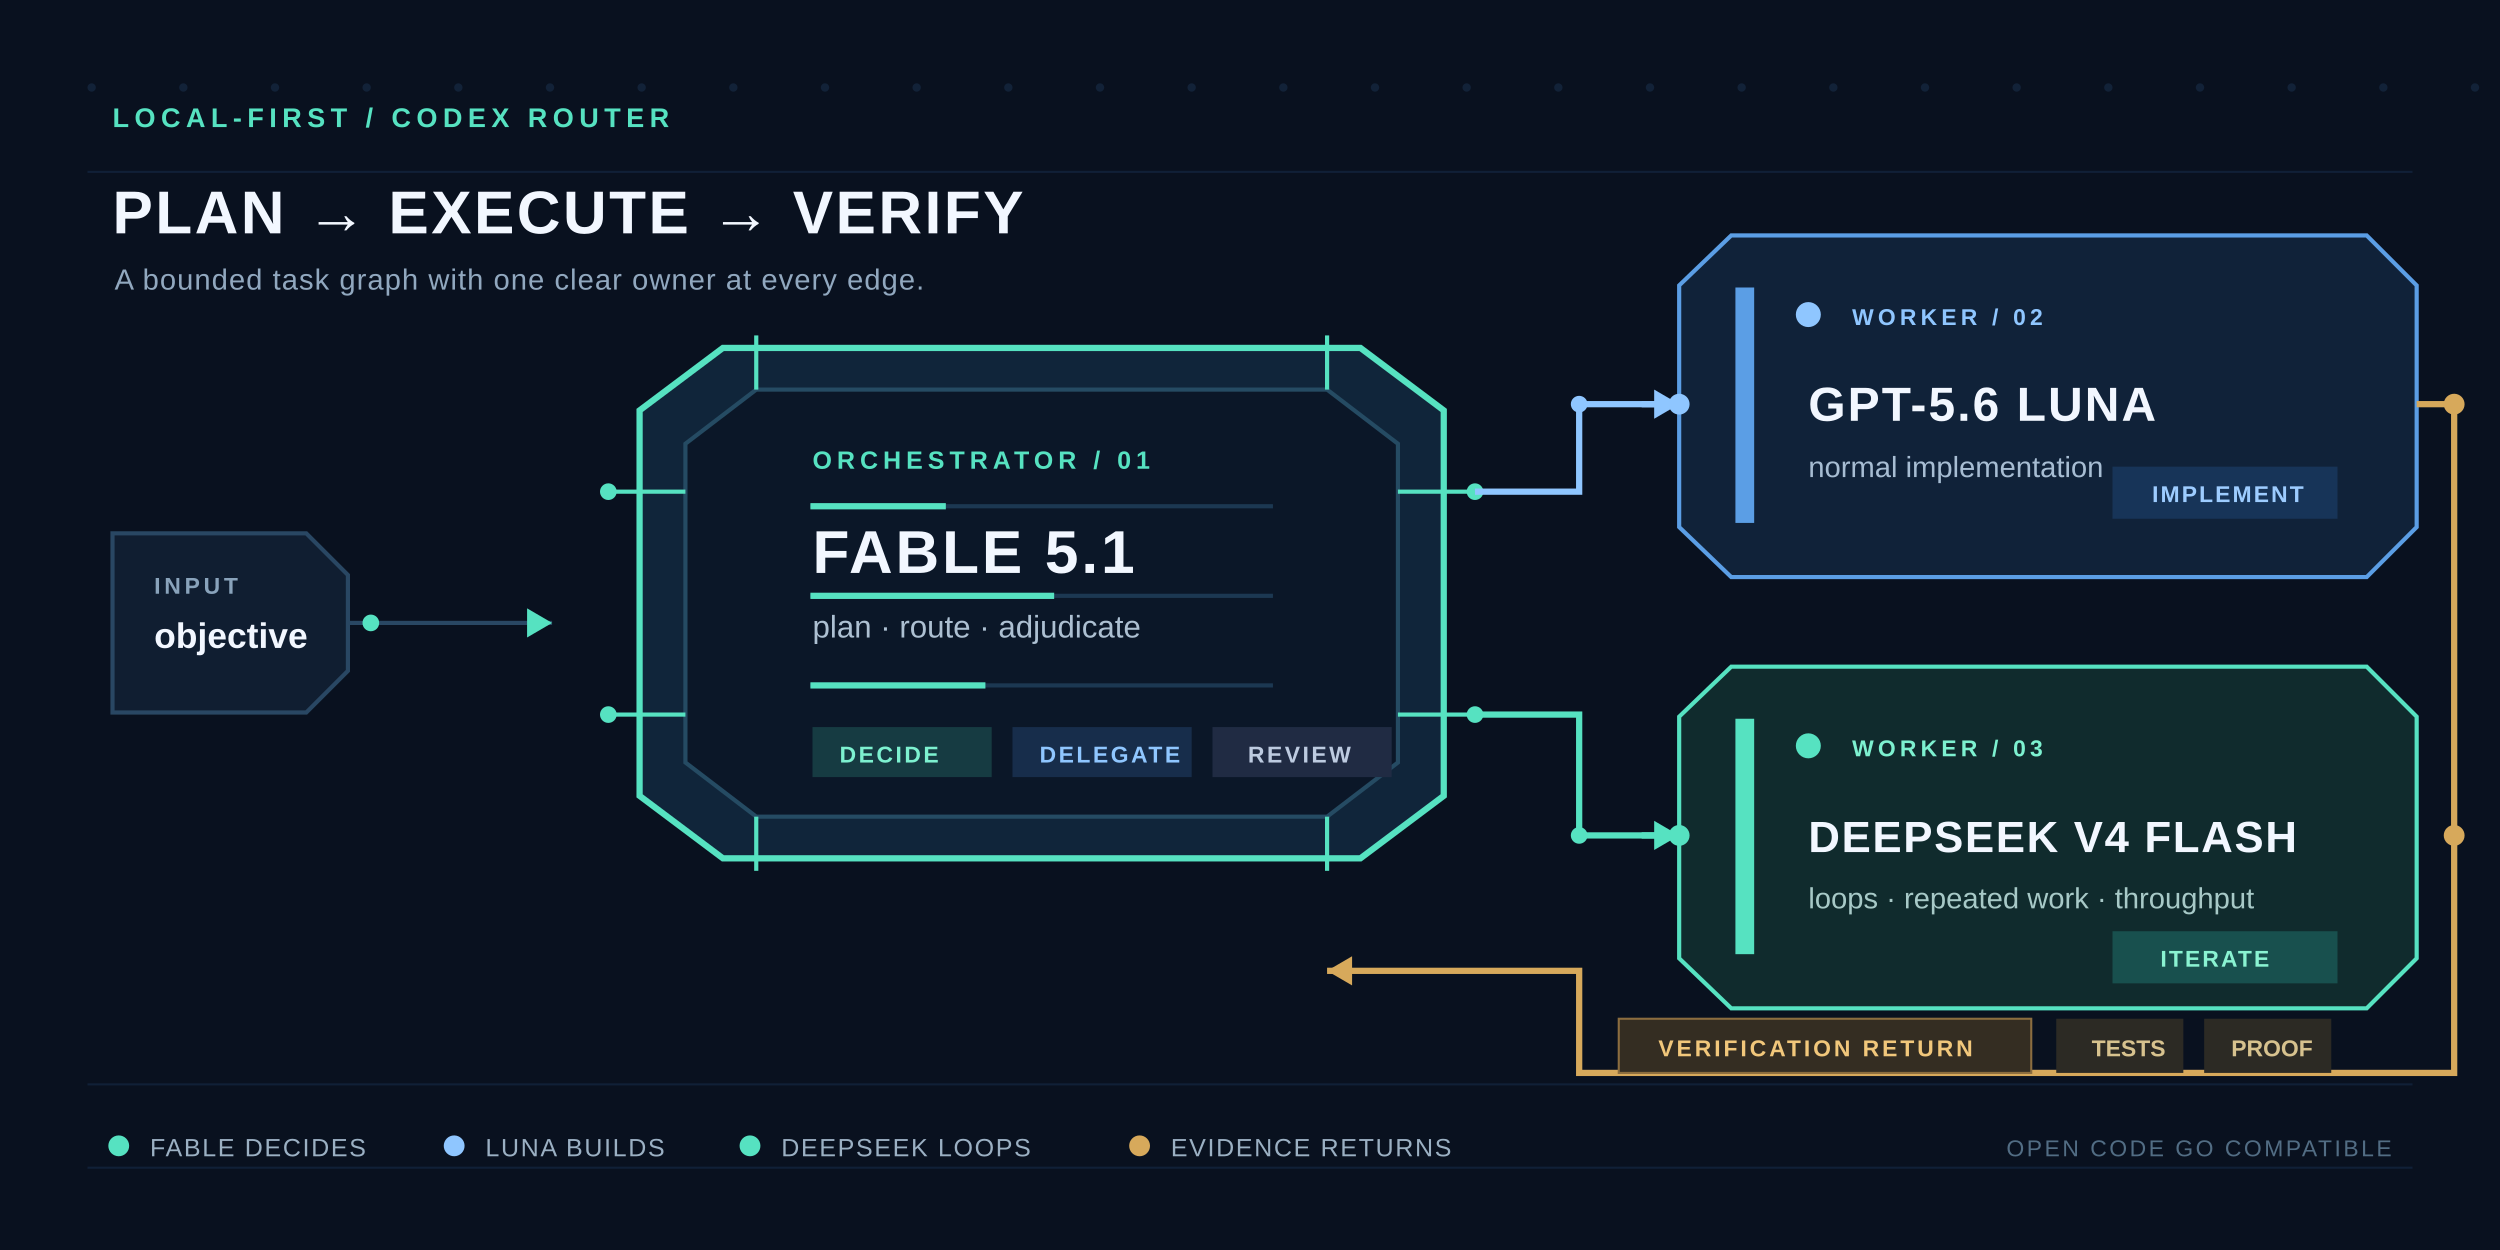
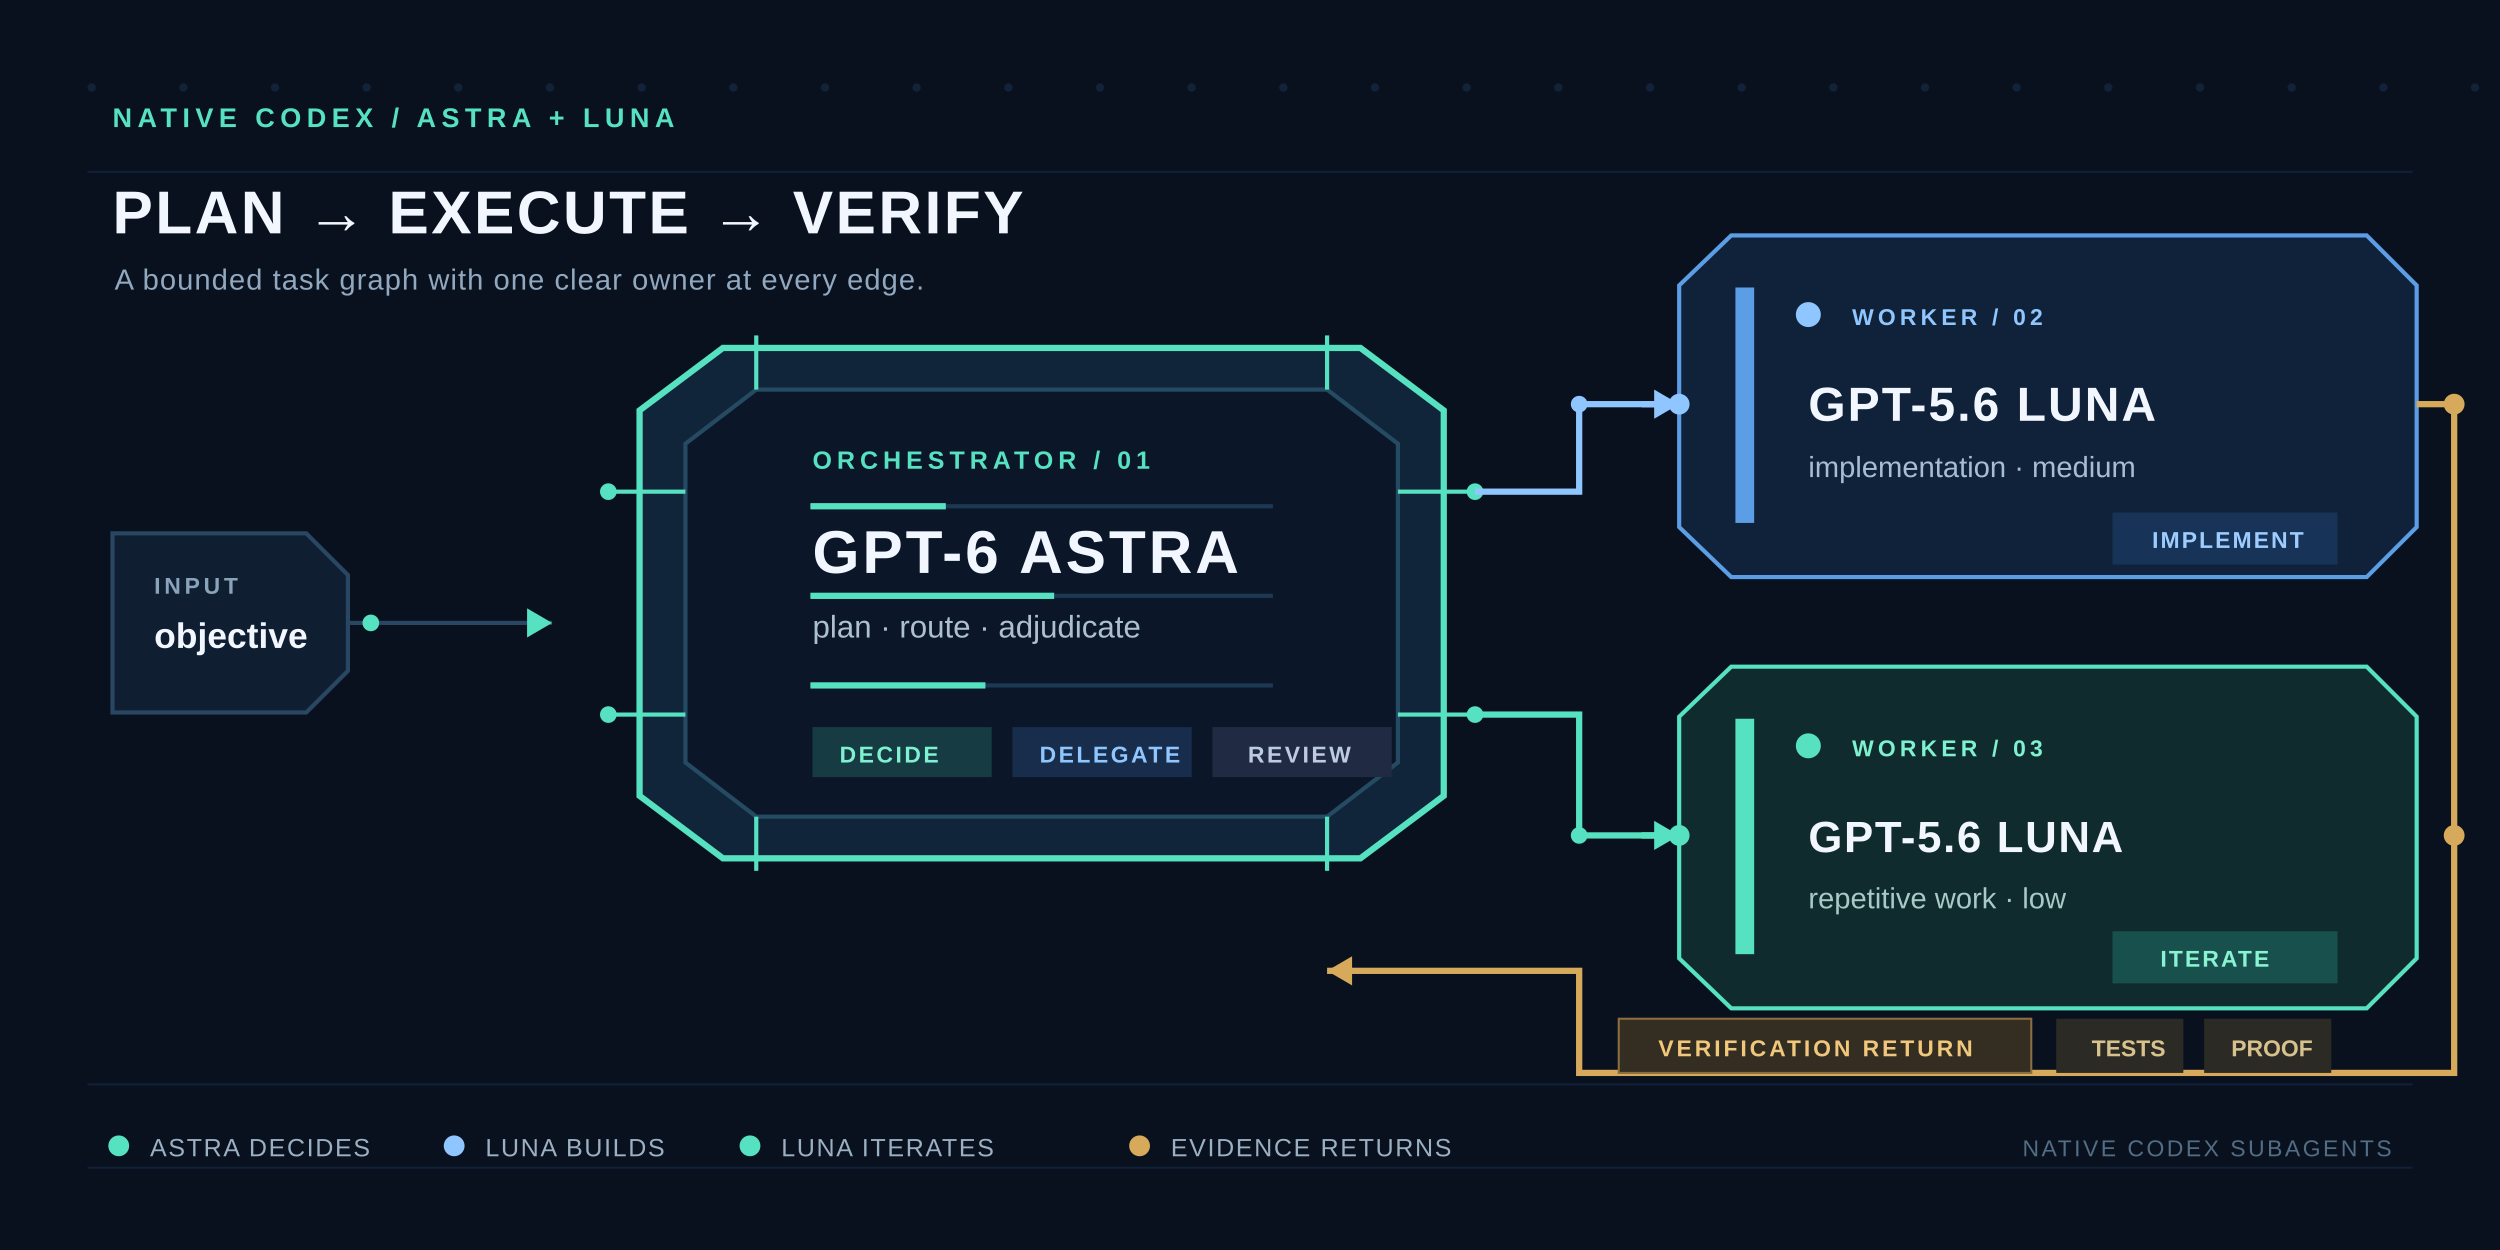
<svg xmlns="http://www.w3.org/2000/svg" viewBox="0 0 1200 600" role="img" aria-labelledby="title description">
  <rect width="1200" height="600" fill="#09111f" />
  <g fill="#122238">
    <circle cx="44" cy="42" r="2" />
    <circle cx="88" cy="42" r="2" />
    <circle cx="132" cy="42" r="2" />
    <circle cx="176" cy="42" r="2" />
    <circle cx="220" cy="42" r="2" />
    <circle cx="264" cy="42" r="2" />
    <circle cx="308" cy="42" r="2" />
    <circle cx="352" cy="42" r="2" />
    <circle cx="396" cy="42" r="2" />
    <circle cx="440" cy="42" r="2" />
    <circle cx="484" cy="42" r="2" />
    <circle cx="528" cy="42" r="2" />
    <circle cx="572" cy="42" r="2" />
    <circle cx="616" cy="42" r="2" />
    <circle cx="660" cy="42" r="2" />
    <circle cx="704" cy="42" r="2" />
    <circle cx="748" cy="42" r="2" />
    <circle cx="792" cy="42" r="2" />
    <circle cx="836" cy="42" r="2" />
    <circle cx="880" cy="42" r="2" />
    <circle cx="924" cy="42" r="2" />
    <circle cx="968" cy="42" r="2" />
    <circle cx="1012" cy="42" r="2" />
    <circle cx="1056" cy="42" r="2" />
    <circle cx="1100" cy="42" r="2" />
    <circle cx="1144" cy="42" r="2" />
    <circle cx="1188" cy="42" r="2" />
  </g>
  <g fill="#102037">
    <rect x="42" y="82" width="1116" height="1" />
    <rect x="42" y="520" width="1116" height="1" />
    <rect x="42" y="560" width="1116" height="1" />
  </g>
  <g font-family="Arial, Helvetica, sans-serif">
-     <text x="54" y="61" fill="#56e2c1" font-size="13" font-weight="700" letter-spacing="2.6">LOCAL-FIRST / CODEX ROUTER</text>
+     <text x="54" y="61" fill="#56e2c1" font-size="13" font-weight="700" letter-spacing="2.6">NATIVE CODEX / ASTRA + LUNA</text>
    <text x="54" y="112" fill="#f2f7ff" font-size="29" font-weight="700" letter-spacing="1.2">PLAN  →  EXECUTE  →  VERIFY</text>
    <text x="55" y="139" fill="#91a8bf" font-size="14" letter-spacing="0.5">A bounded task graph with one clear owner at every edge.</text>
  </g>
  <g font-family="Arial, Helvetica, sans-serif">
    <path d="M54 256H147L167 276V322L147 342H54Z" fill="#101e31" stroke="#294763" stroke-width="2" />
    <text x="74" y="285" fill="#89a3bb" font-size="11" font-weight="700" letter-spacing="1.8">INPUT</text>
    <text x="74" y="311" fill="#f2f7ff" font-size="17" font-weight="700">objective</text>
    <path d="M167 299H265" fill="none" stroke="#294763" stroke-width="2" />
    <path d="M265 299L253 292V306Z" fill="#56e2c1" />
    <circle cx="178" cy="299" r="4" fill="#56e2c1" />
  </g>
  <g font-family="Arial, Helvetica, sans-serif">
    <polygon points="307,197 347,167 653,167 693,197 693,382 653,412 347,412 307,382" fill="#10253a" stroke="#56e2c1" stroke-width="3" />
    <polygon points="329,213 363,187 637,187 671,213 671,366 637,392 363,392 329,366" fill="#0b1728" stroke="#254b63" stroke-width="2" />
    <path d="M363 187V161M637 187V161M363 392V418M637 392V418" fill="none" stroke="#56e2c1" stroke-width="2" />
    <path d="M292 236H329M292 343H329M671 236H708M671 343H708" fill="none" stroke="#56e2c1" stroke-width="2" />
    <circle cx="292" cy="236" r="4" fill="#56e2c1" />
    <circle cx="292" cy="343" r="4" fill="#56e2c1" />
    <circle cx="708" cy="236" r="4" fill="#56e2c1" />
    <circle cx="708" cy="343" r="4" fill="#56e2c1" />
    <path d="M389 243H611M389 286H611M389 329H611" fill="none" stroke="#1c3852" stroke-width="2" />
    <path d="M389 243H454M389 286H506M389 329H473" fill="none" stroke="#56e2c1" stroke-width="3" />
    <text x="390" y="225" fill="#56e2c1" font-size="12" font-weight="700" letter-spacing="2.4">ORCHESTRATOR / 01</text>
-     <text x="390" y="275" fill="#f2f7ff" font-size="29" font-weight="700" letter-spacing="1.4">FABLE 5.1</text>
+     <text x="390" y="275" fill="#f2f7ff" font-size="29" font-weight="700" letter-spacing="1.4">GPT-6 ASTRA</text>
    <text x="390" y="306" fill="#adc0d2" font-size="15">plan · route · adjudicate</text>
    <rect x="390" y="349" width="86" height="24" fill="#163b42" />
    <text x="403" y="366" fill="#7df1d0" font-size="11" font-weight="700" letter-spacing="1.2">DECIDE</text>
    <rect x="486" y="349" width="86" height="24" fill="#172d4b" />
    <text x="499" y="366" fill="#8fc6ff" font-size="11" font-weight="700" letter-spacing="1.2">DELEGATE</text>
    <rect x="582" y="349" width="86" height="24" fill="#202b43" />
    <text x="599" y="366" fill="#bdcbe0" font-size="11" font-weight="700" letter-spacing="1.2">REVIEW</text>
  </g>
  <g fill="none" stroke-width="3">
    <path d="M708 236H758V194H806" stroke="#8fc6ff" />
    <path d="M708 343H758V401H806" stroke="#56e2c1" />
  </g>
  <g>
    <path d="M806 194L794 187V201Z" fill="#8fc6ff" />
    <path d="M806 401L794 394V408Z" fill="#56e2c1" />
    <circle cx="758" cy="194" r="4" fill="#8fc6ff" />
    <circle cx="758" cy="401" r="4" fill="#56e2c1" />
  </g>
  <g font-family="Arial, Helvetica, sans-serif">
    <polygon points="806,137 831,113 1136,113 1160,137 1160,253 1136,277 831,277 806,253" fill="#102239" stroke="#5b9ee5" stroke-width="2" />
    <rect x="833" y="138" width="9" height="113" fill="#5b9ee5" />
    <circle cx="868" cy="151" r="6" fill="#8fc6ff" />
    <text x="889" y="156" fill="#8fc6ff" font-size="11" font-weight="700" letter-spacing="2">WORKER / 02</text>
    <text x="868" y="202" fill="#f2f7ff" font-size="23" font-weight="700" letter-spacing="1">GPT-5.6 LUNA</text>
-     <text x="868" y="229" fill="#a7bdd3" font-size="14">normal implementation</text>
-     <rect x="1014" y="224" width="108" height="25" fill="#173458" />
-     <text x="1033" y="241" fill="#9dccff" font-size="11" font-weight="700" letter-spacing="1">IMPLEMENT</text>
+     <text x="868" y="229" fill="#a7bdd3" font-size="14">implementation · medium</text>
+     <rect x="1014" y="246" width="108" height="25" fill="#173458" />
+     <text x="1033" y="263" fill="#9dccff" font-size="11" font-weight="700" letter-spacing="1">IMPLEMENT</text>
    <path d="M806 194H788" fill="none" stroke="#8fc6ff" stroke-width="3" />
    <circle cx="806" cy="194" r="5" fill="#8fc6ff" />
  </g>
  <g font-family="Arial, Helvetica, sans-serif">
    <polygon points="806,344 831,320 1136,320 1160,344 1160,460 1136,484 831,484 806,460" fill="#102b2d" stroke="#56e2c1" stroke-width="2" />
    <rect x="833" y="345" width="9" height="113" fill="#56e2c1" />
    <circle cx="868" cy="358" r="6" fill="#56e2c1" />
    <text x="889" y="363" fill="#7df1d0" font-size="11" font-weight="700" letter-spacing="2">WORKER / 03</text>
-     <text x="868" y="409" fill="#f2f7ff" font-size="21" font-weight="700" letter-spacing="0.8">DEEPSEEK V4 FLASH</text>
-     <text x="868" y="436" fill="#a7c9c7" font-size="14">loops · repeated work · throughput</text>
+     <text x="868" y="409" fill="#f2f7ff" font-size="21" font-weight="700" letter-spacing="0.8">GPT-5.6 LUNA</text>
+     <text x="868" y="436" fill="#a7c9c7" font-size="14">repetitive work · low</text>
    <rect x="1014" y="447" width="108" height="25" fill="#18504e" />
    <text x="1037" y="464" fill="#8af3d2" font-size="11" font-weight="700" letter-spacing="1">ITERATE</text>
    <path d="M806 401H788" fill="none" stroke="#56e2c1" stroke-width="3" />
    <circle cx="806" cy="401" r="5" fill="#56e2c1" />
  </g>
  <g font-family="Arial, Helvetica, sans-serif">
    <path d="M1160 194H1178V515H758V466H637" fill="none" stroke="#d7a95b" stroke-width="3" />
    <path d="M637 466L649 459V473Z" fill="#d7a95b" />
    <circle cx="1178" cy="194" r="5" fill="#d7a95b" />
    <circle cx="1178" cy="401" r="5" fill="#d7a95b" />
    <rect x="777" y="489" width="198" height="26" fill="#342d22" stroke="#8b6d3f" stroke-width="1" />
    <text x="796" y="507" fill="#f1c77b" font-size="11" font-weight="700" letter-spacing="1.4">VERIFICATION RETURN</text>
    <rect x="987" y="489" width="61" height="26" fill="#2c2a24" />
    <text x="1004" y="507" fill="#d7c28e" font-size="11" font-weight="700">TESTS</text>
    <rect x="1058" y="489" width="61" height="26" fill="#2c2a24" />
    <text x="1071" y="507" fill="#d7c28e" font-size="11" font-weight="700">PROOF</text>
  </g>
  <g font-family="Arial, Helvetica, sans-serif">
    <circle cx="57" cy="550" r="5" fill="#56e2c1" />
-     <text x="72" y="555" fill="#9bb0c3" font-size="12" letter-spacing="0.8">FABLE DECIDES</text>
+     <text x="72" y="555" fill="#9bb0c3" font-size="12" letter-spacing="0.8">ASTRA DECIDES</text>
    <circle cx="218" cy="550" r="5" fill="#8fc6ff" />
    <text x="233" y="555" fill="#9bb0c3" font-size="12" letter-spacing="0.8">LUNA BUILDS</text>
    <circle cx="360" cy="550" r="5" fill="#56e2c1" />
-     <text x="375" y="555" fill="#9bb0c3" font-size="12" letter-spacing="0.8">DEEPSEEK LOOPS</text>
+     <text x="375" y="555" fill="#9bb0c3" font-size="12" letter-spacing="0.8">LUNA ITERATES</text>
    <circle cx="547" cy="550" r="5" fill="#d7a95b" />
    <text x="562" y="555" fill="#9bb0c3" font-size="12" letter-spacing="0.8">EVIDENCE RETURNS</text>
-     <text x="1148" y="555" text-anchor="end" fill="#526d84" font-size="11" letter-spacing="1.2">OPEN CODE GO COMPATIBLE</text>
+     <text x="1148" y="555" text-anchor="end" fill="#526d84" font-size="11" letter-spacing="1.2">NATIVE CODEX SUBAGENTS</text>
  </g>
</svg>
